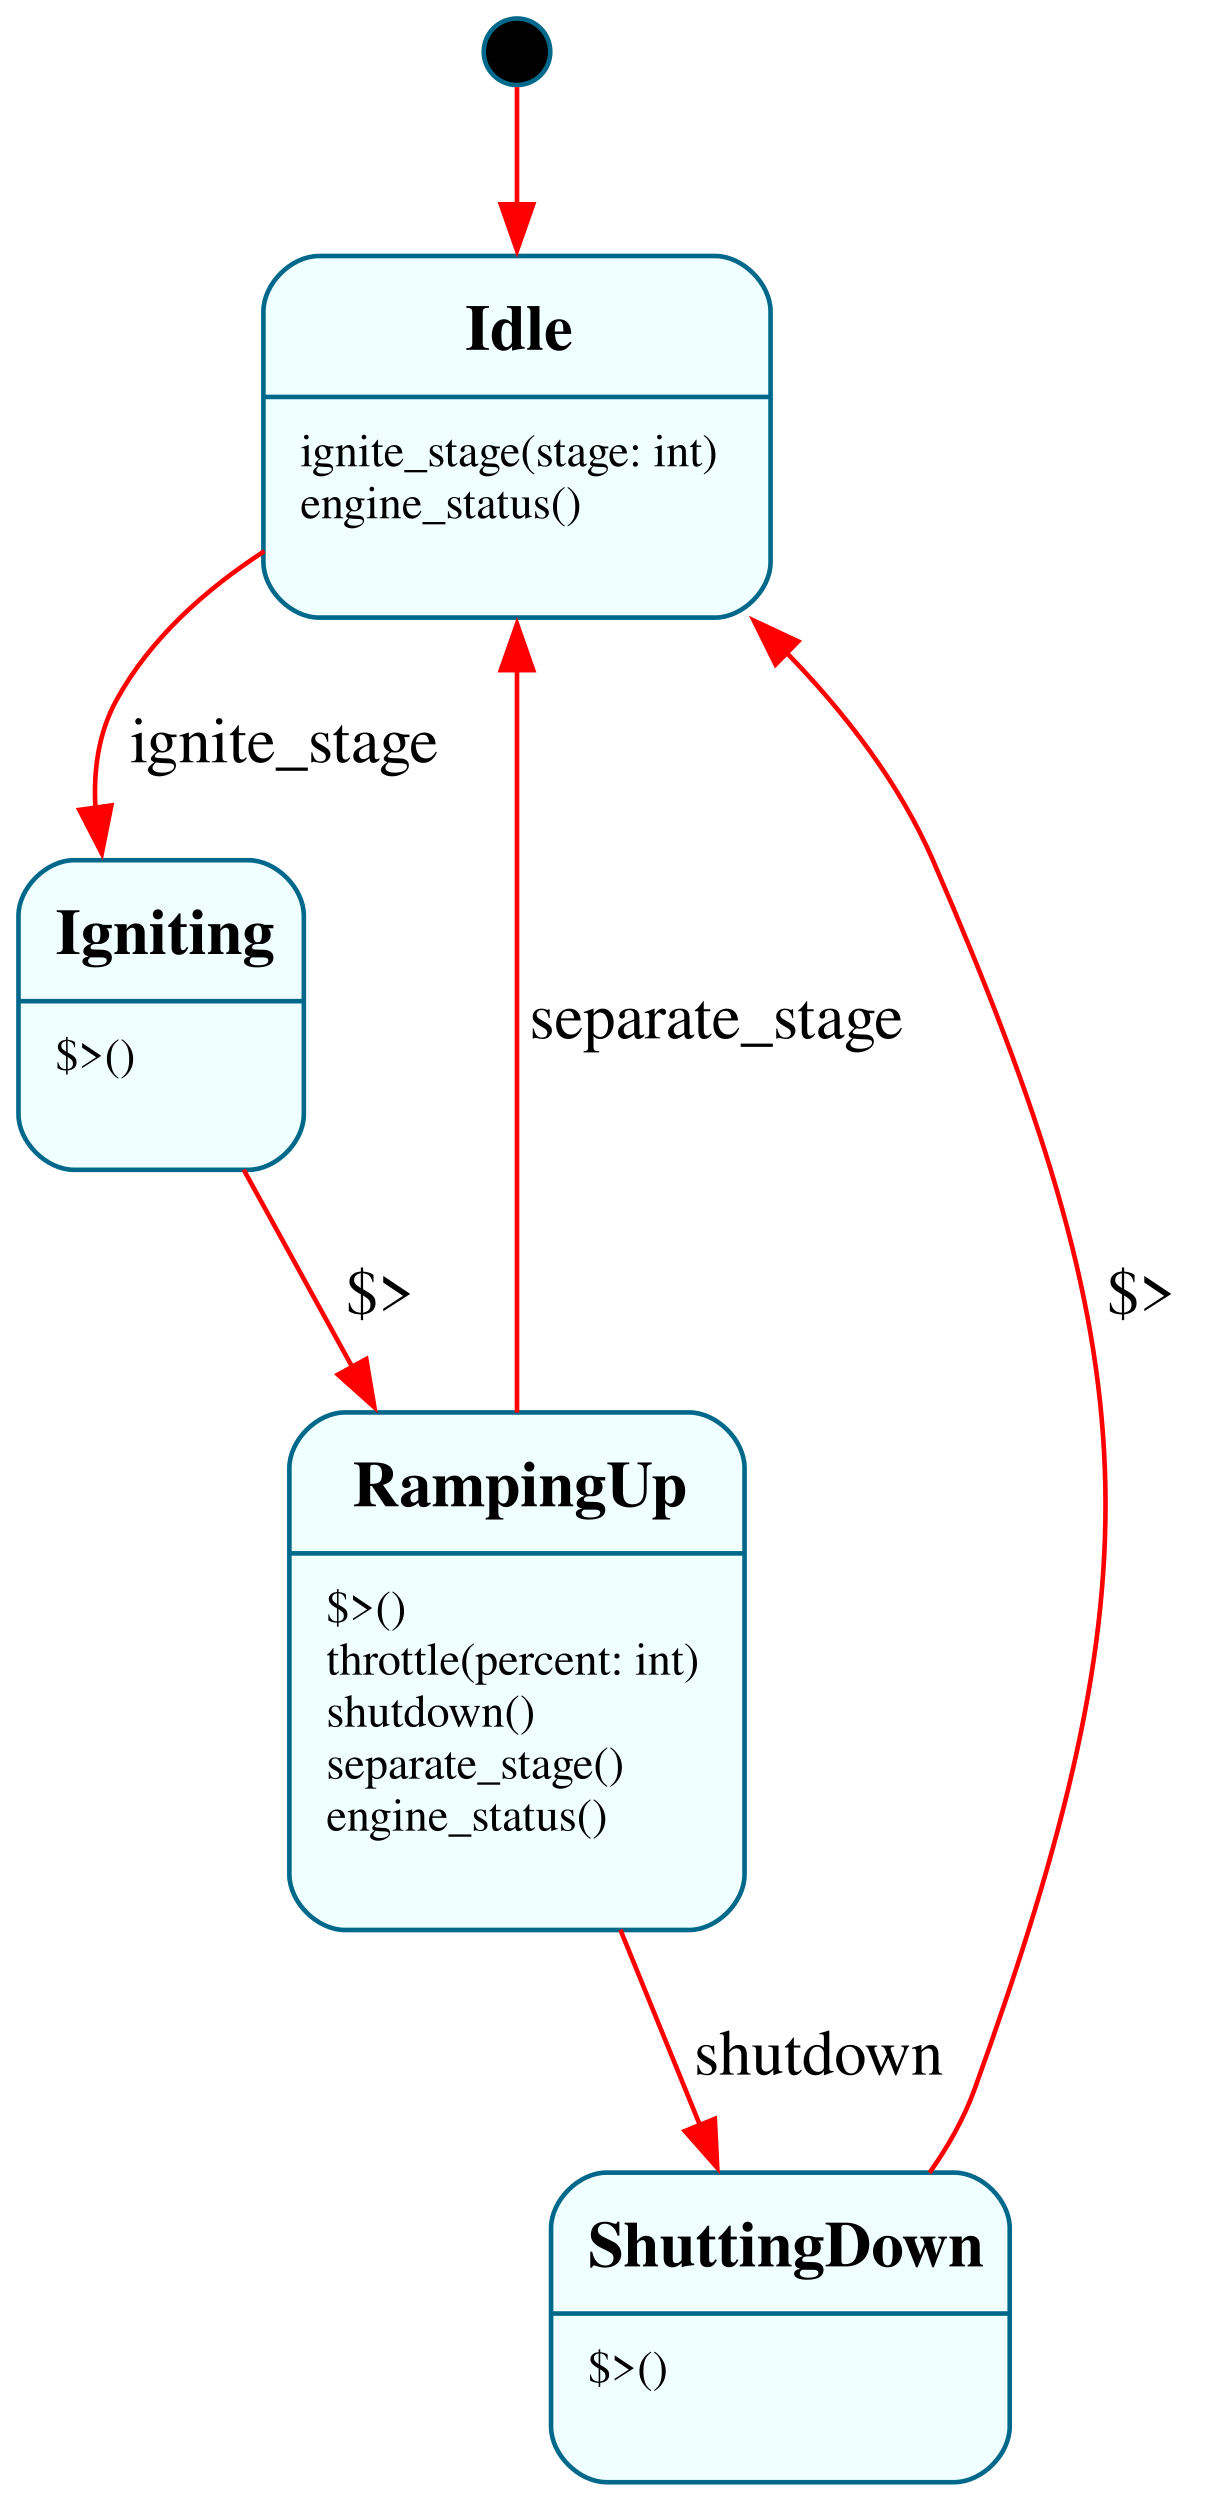
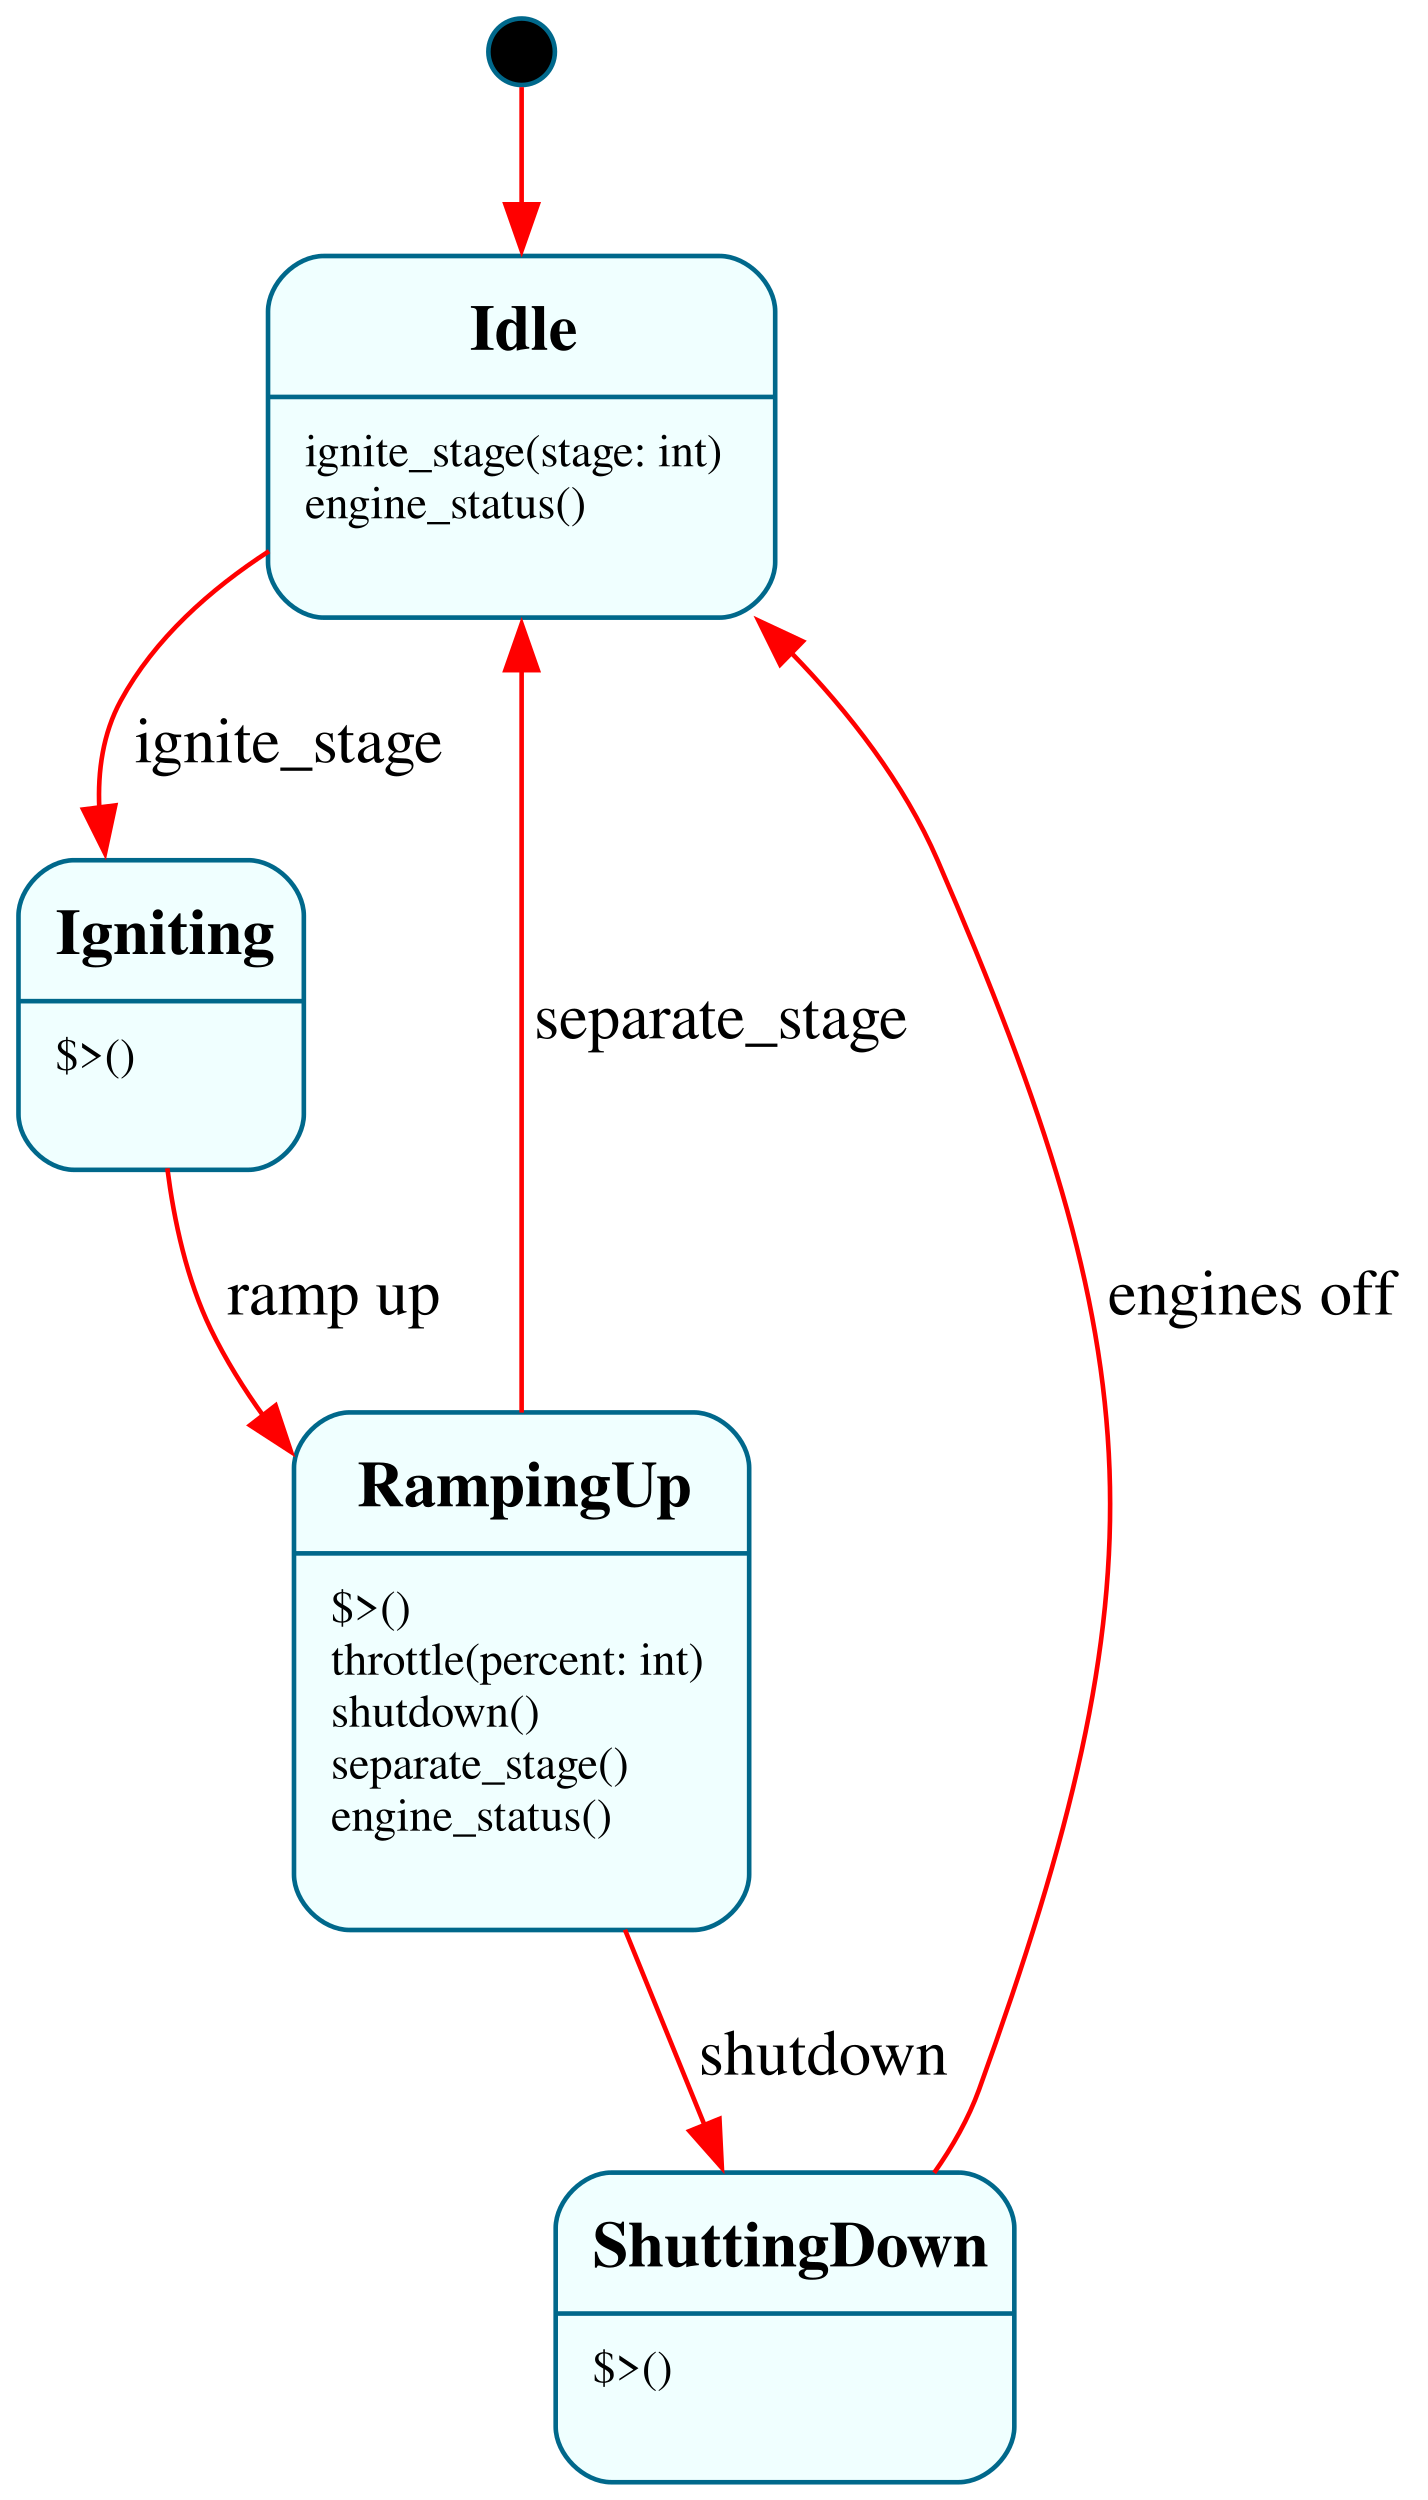
- <svg xmlns="http://www.w3.org/2000/svg" width="262pt" height="541pt" viewBox="0.00 0.00 262.00 541.00">
+ <svg xmlns="http://www.w3.org/2000/svg" width="309pt" height="541pt" viewBox="0.00 0.00 309.00 541.00">
  <g id="graph0" class="graph" transform="scale(1 1) rotate(0) translate(4 537.15)">
-     <polygon fill="white" stroke="none" points="-4,4 -4,-537.15 258.26,-537.15 258.26,4 -4,4" />
+     <polygon fill="white" stroke="none" points="-4,4 -4,-537.15 305.01,-537.15 305.01,4 -4,4" />
    <g id="node1" class="node">
-       <ellipse fill="black" stroke="#00688b" cx="107.88" cy="-525.95" rx="7.2" ry="7.2" />
+       <ellipse fill="black" stroke="#00688b" cx="108.88" cy="-525.95" rx="7.2" ry="7.2" />
    </g>
    <g id="node2" class="node">
-       <path fill="azure" stroke="none" d="M150.75,-481.75C150.75,-481.75 65,-481.75 65,-481.75 59,-481.75 53,-475.75 53,-469.75 53,-469.75 53,-415.5 53,-415.5 53,-409.5 59,-403.5 65,-403.5 65,-403.5 150.75,-403.5 150.75,-403.5 156.75,-403.5 162.75,-409.5 162.75,-415.5 162.75,-415.5 162.75,-469.75 162.75,-469.75 162.75,-475.75 156.75,-481.75 150.75,-481.75" />
-       <text xml:space="preserve" text-anchor="start" x="96.62" y="-461.45" font-family="Times,serif" font-weight="bold" font-size="14.00">Idle</text>
-       <text xml:space="preserve" text-anchor="start" x="61" y="-436.25" font-family="Times,serif" font-size="10.00">ignite_stage(stage: int)</text>
-       <text xml:space="preserve" text-anchor="start" x="61" y="-425" font-family="Times,serif" font-size="10.00">engine_status()</text>
-       <text xml:space="preserve" text-anchor="start" x="94.38" y="-413.75" font-family="Times,serif" font-size="10.00">            </text>
-       <polygon fill="#00688b" stroke="#00688b" points="53,-451.25 53,-451.25 162.75,-451.25 162.75,-451.25 53,-451.25" />
-       <path fill="none" stroke="#00688b" d="M65,-403.5C65,-403.5 150.75,-403.5 150.75,-403.5 156.75,-403.5 162.75,-409.5 162.75,-415.5 162.75,-415.5 162.75,-469.75 162.75,-469.75 162.75,-475.75 156.75,-481.75 150.75,-481.75 150.75,-481.75 65,-481.75 65,-481.75 59,-481.75 53,-475.75 53,-469.75 53,-469.75 53,-415.5 53,-415.5 53,-409.5 59,-403.5 65,-403.5" />
+       <path fill="azure" stroke="none" d="M151.75,-481.75C151.75,-481.75 66,-481.75 66,-481.75 60,-481.75 54,-475.75 54,-469.75 54,-469.75 54,-415.5 54,-415.5 54,-409.5 60,-403.5 66,-403.5 66,-403.5 151.75,-403.5 151.75,-403.5 157.75,-403.5 163.75,-409.5 163.75,-415.5 163.75,-415.5 163.75,-469.75 163.75,-469.75 163.75,-475.75 157.75,-481.75 151.75,-481.75" />
+       <text xml:space="preserve" text-anchor="start" x="97.62" y="-461.45" font-family="Times,serif" font-weight="bold" font-size="14.00">Idle</text>
+       <text xml:space="preserve" text-anchor="start" x="62" y="-436.25" font-family="Times,serif" font-size="10.00">ignite_stage(stage: int)</text>
+       <text xml:space="preserve" text-anchor="start" x="62" y="-425" font-family="Times,serif" font-size="10.00">engine_status()</text>
+       <text xml:space="preserve" text-anchor="start" x="95.38" y="-413.75" font-family="Times,serif" font-size="10.00">            </text>
+       <polygon fill="#00688b" stroke="#00688b" points="54,-451.25 54,-451.25 163.75,-451.25 163.75,-451.25 54,-451.25" />
+       <path fill="none" stroke="#00688b" d="M66,-403.5C66,-403.5 151.75,-403.5 151.75,-403.5 157.75,-403.5 163.75,-409.5 163.75,-415.5 163.75,-415.5 163.75,-469.75 163.75,-469.75 163.75,-475.75 157.75,-481.75 151.75,-481.75 151.75,-481.75 66,-481.75 66,-481.75 60,-481.75 54,-475.75 54,-469.75 54,-469.75 54,-415.5 54,-415.5 54,-409.5 60,-403.5 66,-403.5" />
    </g>
    <g id="edge1" class="edge">
-       <path fill="none" stroke="red" d="M107.88,-518.29C107.88,-512.28 107.88,-502.82 107.88,-492.63" />
-       <polygon fill="red" stroke="red" points="111.38,-492.94 107.88,-482.94 104.38,-492.94 111.38,-492.94" />
+       <path fill="none" stroke="red" d="M108.88,-518.29C108.88,-512.28 108.88,-502.82 108.88,-492.63" />
+       <polygon fill="red" stroke="red" points="112.38,-492.94 108.88,-482.94 105.38,-492.94 112.38,-492.94" />
    </g>
    <g id="node3" class="node">
      <path fill="azure" stroke="none" d="M49.75,-351C49.75,-351 12,-351 12,-351 6,-351 0,-345 0,-339 0,-339 0,-296 0,-296 0,-290 6,-284 12,-284 12,-284 49.75,-284 49.75,-284 55.75,-284 61.75,-290 61.75,-296 61.75,-296 61.75,-339 61.75,-339 61.75,-345 55.75,-351 49.75,-351" />
      <text xml:space="preserve" text-anchor="start" x="8" y="-330.7" font-family="Times,serif" font-weight="bold" font-size="14.00">Igniting</text>
      <text xml:space="preserve" text-anchor="start" x="8" y="-305.5" font-family="Times,serif" font-size="10.00">$&gt;()</text>
      <text xml:space="preserve" text-anchor="start" x="8" y="-294.25" font-family="Times,serif" font-size="10.00">            </text>
      <polygon fill="#00688b" stroke="#00688b" points="0,-320.5 0,-320.5 61.75,-320.5 61.75,-320.5 0,-320.5" />
      <path fill="none" stroke="#00688b" d="M12,-284C12,-284 49.75,-284 49.75,-284 55.75,-284 61.75,-290 61.75,-296 61.75,-296 61.75,-339 61.75,-339 61.75,-345 55.75,-351 49.75,-351 49.75,-351 12,-351 12,-351 6,-351 0,-345 0,-339 0,-339 0,-296 0,-296 0,-290 6,-284 12,-284" />
    </g>
    <g id="edge2" class="edge">
-       <path fill="none" stroke="red" d="M53.22,-417.88C40.42,-409.58 28.41,-398.89 21.12,-385.5 17.27,-378.41 16.18,-370.31 16.66,-362.24" />
-       <polygon fill="red" stroke="red" points="20.1,-362.86 18.03,-352.47 13.17,-361.89 20.1,-362.86" />
-       <text xml:space="preserve" text-anchor="middle" x="57.5" y="-372.2" font-family="Times,serif" font-size="14.00"> ignite_stage </text>
+       <path fill="none" stroke="red" d="M54.22,-417.88C41.42,-409.58 29.41,-398.89 22.12,-385.5 18.28,-378.43 17.12,-370.33 17.49,-362.26" />
+       <polygon fill="red" stroke="red" points="20.94,-362.86 18.72,-352.5 14,-361.98 20.94,-362.86" />
+       <text xml:space="preserve" text-anchor="middle" x="58.5" y="-372.2" font-family="Times,serif" font-size="14.00"> ignite_stage </text>
    </g>
    <g id="node4" class="node">
-       <path fill="azure" stroke="none" d="M145.12,-231.5C145.12,-231.5 70.62,-231.5 70.62,-231.5 64.62,-231.5 58.62,-225.5 58.62,-219.5 58.62,-219.5 58.62,-131.5 58.62,-131.5 58.62,-125.5 64.62,-119.5 70.62,-119.5 70.62,-119.5 145.12,-119.5 145.12,-119.5 151.12,-119.5 157.12,-125.5 157.12,-131.5 157.12,-131.5 157.12,-219.5 157.12,-219.5 157.12,-225.5 151.12,-231.5 145.12,-231.5" />
-       <text xml:space="preserve" text-anchor="start" x="72.25" y="-211.2" font-family="Times,serif" font-weight="bold" font-size="14.00">RampingUp</text>
-       <text xml:space="preserve" text-anchor="start" x="66.62" y="-186" font-family="Times,serif" font-size="10.00">$&gt;()</text>
-       <text xml:space="preserve" text-anchor="start" x="66.62" y="-174.75" font-family="Times,serif" font-size="10.00">throttle(percent: int)</text>
-       <text xml:space="preserve" text-anchor="start" x="66.62" y="-163.5" font-family="Times,serif" font-size="10.00">shutdown()</text>
-       <text xml:space="preserve" text-anchor="start" x="66.62" y="-152.25" font-family="Times,serif" font-size="10.00">separate_stage()</text>
-       <text xml:space="preserve" text-anchor="start" x="66.62" y="-141" font-family="Times,serif" font-size="10.00">engine_status()</text>
-       <text xml:space="preserve" text-anchor="start" x="94.38" y="-129.75" font-family="Times,serif" font-size="10.00">            </text>
-       <polygon fill="#00688b" stroke="#00688b" points="58.62,-201 58.62,-201 157.12,-201 157.12,-201 58.62,-201" />
-       <path fill="none" stroke="#00688b" d="M70.62,-119.5C70.62,-119.5 145.12,-119.5 145.12,-119.5 151.12,-119.5 157.12,-125.5 157.12,-131.5 157.12,-131.5 157.12,-219.5 157.12,-219.5 157.12,-225.5 151.12,-231.5 145.12,-231.5 145.12,-231.5 70.62,-231.5 70.62,-231.5 64.62,-231.5 58.62,-225.5 58.62,-219.5 58.62,-219.5 58.62,-131.5 58.62,-131.5 58.62,-125.5 64.62,-119.5 70.62,-119.5" />
+       <path fill="azure" stroke="none" d="M146.12,-231.5C146.12,-231.5 71.62,-231.5 71.62,-231.5 65.62,-231.5 59.62,-225.5 59.62,-219.5 59.62,-219.5 59.62,-131.5 59.62,-131.5 59.62,-125.5 65.62,-119.5 71.62,-119.5 71.62,-119.5 146.12,-119.5 146.12,-119.5 152.12,-119.5 158.12,-125.5 158.12,-131.5 158.12,-131.5 158.12,-219.5 158.12,-219.5 158.12,-225.5 152.12,-231.5 146.12,-231.5" />
+       <text xml:space="preserve" text-anchor="start" x="73.25" y="-211.2" font-family="Times,serif" font-weight="bold" font-size="14.00">RampingUp</text>
+       <text xml:space="preserve" text-anchor="start" x="67.62" y="-186" font-family="Times,serif" font-size="10.00">$&gt;()</text>
+       <text xml:space="preserve" text-anchor="start" x="67.62" y="-174.75" font-family="Times,serif" font-size="10.00">throttle(percent: int)</text>
+       <text xml:space="preserve" text-anchor="start" x="67.62" y="-163.5" font-family="Times,serif" font-size="10.00">shutdown()</text>
+       <text xml:space="preserve" text-anchor="start" x="67.62" y="-152.25" font-family="Times,serif" font-size="10.00">separate_stage()</text>
+       <text xml:space="preserve" text-anchor="start" x="67.62" y="-141" font-family="Times,serif" font-size="10.00">engine_status()</text>
+       <text xml:space="preserve" text-anchor="start" x="95.38" y="-129.75" font-family="Times,serif" font-size="10.00">            </text>
+       <polygon fill="#00688b" stroke="#00688b" points="59.62,-201 59.62,-201 158.12,-201 158.12,-201 59.62,-201" />
+       <path fill="none" stroke="#00688b" d="M71.62,-119.5C71.62,-119.5 146.12,-119.5 146.12,-119.5 152.12,-119.5 158.12,-125.5 158.12,-131.5 158.12,-131.5 158.12,-219.5 158.12,-219.5 158.12,-225.5 152.12,-231.5 146.12,-231.5 146.12,-231.5 71.62,-231.5 71.62,-231.5 65.62,-231.5 59.62,-225.5 59.62,-219.5 59.62,-219.5 59.62,-131.5 59.62,-131.5 59.62,-125.5 65.62,-119.5 71.62,-119.5" />
    </g>
    <g id="edge3" class="edge">
-       <path fill="none" stroke="red" d="M48.73,-284.03C55.8,-271.17 64.19,-255.92 72.4,-241.01" />
-       <polygon fill="red" stroke="red" points="75.26,-243.05 77.02,-232.61 69.13,-239.68 75.26,-243.05" />
-       <text xml:space="preserve" text-anchor="middle" x="78.32" y="-252.7" font-family="Times,serif" font-size="14.00"> $&gt; </text>
+       <path fill="none" stroke="red" d="M32.21,-284.33C33.66,-272.89 36.43,-260.2 41.62,-249.5 44.81,-242.94 48.78,-236.55 53.19,-230.46" />
+       <polygon fill="red" stroke="red" points="55.64,-233.01 58.99,-222.96 50.11,-228.72 55.64,-233.01" />
+       <text xml:space="preserve" text-anchor="middle" x="68.25" y="-252.7" font-family="Times,serif" font-size="14.00"> ramp up </text>
    </g>
    <g id="edge5" class="edge">
-       <path fill="none" stroke="red" d="M107.88,-231.47C107.88,-278.83 107.88,-346.59 107.88,-392.25" />
-       <polygon fill="red" stroke="red" points="104.38,-392.13 107.88,-402.13 111.38,-392.13 104.38,-392.13" />
-       <text xml:space="preserve" text-anchor="middle" x="151" y="-312.45" font-family="Times,serif" font-size="14.00"> separate_stage </text>
+       <path fill="none" stroke="red" d="M108.88,-231.47C108.88,-278.83 108.88,-346.59 108.88,-392.25" />
+       <polygon fill="red" stroke="red" points="105.38,-392.13 108.88,-402.13 112.38,-392.13 105.38,-392.13" />
+       <text xml:space="preserve" text-anchor="middle" x="152" y="-312.45" font-family="Times,serif" font-size="14.00"> separate_stage </text>
    </g>
    <g id="node5" class="node">
-       <path fill="azure" stroke="none" d="M202.5,-67C202.5,-67 127.25,-67 127.25,-67 121.25,-67 115.25,-61 115.25,-55 115.25,-55 115.25,-12 115.25,-12 115.25,-6 121.25,0 127.25,0 127.25,0 202.5,0 202.5,0 208.5,0 214.5,-6 214.5,-12 214.5,-12 214.5,-55 214.5,-55 214.5,-61 208.5,-67 202.5,-67" />
-       <text xml:space="preserve" text-anchor="start" x="123.25" y="-46.7" font-family="Times,serif" font-weight="bold" font-size="14.00">ShuttingDown</text>
-       <text xml:space="preserve" text-anchor="start" x="123.25" y="-21.5" font-family="Times,serif" font-size="10.00">$&gt;()</text>
-       <text xml:space="preserve" text-anchor="start" x="123.25" y="-10.25" font-family="Times,serif" font-size="10.00">            </text>
-       <polygon fill="#00688b" stroke="#00688b" points="115.25,-36.5 115.25,-36.5 214.5,-36.5 214.5,-36.5 115.25,-36.5" />
-       <path fill="none" stroke="#00688b" d="M127.25,0C127.25,0 202.5,0 202.5,0 208.5,0 214.5,-6 214.5,-12 214.5,-12 214.5,-55 214.5,-55 214.5,-61 208.5,-67 202.5,-67 202.5,-67 127.25,-67 127.25,-67 121.25,-67 115.25,-61 115.25,-55 115.25,-55 115.25,-12 115.25,-12 115.25,-6 121.25,0 127.25,0" />
+       <path fill="azure" stroke="none" d="M203.5,-67C203.5,-67 128.25,-67 128.25,-67 122.25,-67 116.25,-61 116.25,-55 116.25,-55 116.25,-12 116.25,-12 116.25,-6 122.25,0 128.25,0 128.25,0 203.5,0 203.5,0 209.5,0 215.5,-6 215.5,-12 215.5,-12 215.5,-55 215.5,-55 215.5,-61 209.5,-67 203.5,-67" />
+       <text xml:space="preserve" text-anchor="start" x="124.25" y="-46.7" font-family="Times,serif" font-weight="bold" font-size="14.00">ShuttingDown</text>
+       <text xml:space="preserve" text-anchor="start" x="124.25" y="-21.5" font-family="Times,serif" font-size="10.00">$&gt;()</text>
+       <text xml:space="preserve" text-anchor="start" x="124.25" y="-10.25" font-family="Times,serif" font-size="10.00">            </text>
+       <polygon fill="#00688b" stroke="#00688b" points="116.25,-36.5 116.25,-36.5 215.5,-36.5 215.5,-36.5 116.25,-36.5" />
+       <path fill="none" stroke="#00688b" d="M128.25,0C128.25,0 203.5,0 203.5,0 209.5,0 215.5,-6 215.5,-12 215.5,-12 215.5,-55 215.5,-55 215.5,-61 209.5,-67 203.5,-67 203.5,-67 128.25,-67 128.25,-67 122.25,-67 116.25,-61 116.25,-55 116.25,-55 116.25,-12 116.25,-12 116.25,-6 122.25,0 128.25,0" />
    </g>
    <g id="edge4" class="edge">
-       <path fill="none" stroke="red" d="M130.24,-119.57C136,-105.43 142.11,-90.42 147.57,-77.01" />
-       <polygon fill="red" stroke="red" points="150.69,-78.63 151.21,-68.05 144.2,-75.99 150.69,-78.63" />
-       <text xml:space="preserve" text-anchor="middle" x="173.16" y="-88.2" font-family="Times,serif" font-size="14.00"> shutdown </text>
+       <path fill="none" stroke="red" d="M131.24,-119.57C137,-105.43 143.11,-90.42 148.57,-77.01" />
+       <polygon fill="red" stroke="red" points="151.69,-78.63 152.21,-68.05 145.2,-75.99 151.69,-78.63" />
+       <text xml:space="preserve" text-anchor="middle" x="174.16" y="-88.2" font-family="Times,serif" font-size="14.00"> shutdown </text>
    </g>
    <g id="edge6" class="edge">
-       <path fill="none" stroke="red" d="M197.15,-66.95C201.12,-72.58 204.59,-78.67 206.88,-85 247.09,-196.24 244.92,-242.47 197.88,-351 190.65,-367.68 178.82,-382.97 166.07,-396.05" />
-       <polygon fill="red" stroke="red" points="163.83,-393.35 159.14,-402.84 168.73,-398.35 163.83,-393.35" />
-       <text xml:space="preserve" text-anchor="middle" x="243.01" y="-252.7" font-family="Times,serif" font-size="14.00"> $&gt; </text>
+       <path fill="none" stroke="red" d="M198.15,-66.95C202.12,-72.58 205.59,-78.67 207.88,-85 248.09,-196.24 245.92,-242.47 198.88,-351 191.65,-367.68 179.82,-382.97 167.07,-396.05" />
+       <polygon fill="red" stroke="red" points="164.83,-393.35 160.14,-402.84 169.73,-398.35 164.83,-393.35" />
+       <text xml:space="preserve" text-anchor="middle" x="266.88" y="-252.7" font-family="Times,serif" font-size="14.00"> engines off </text>
    </g>
  </g>
</svg>
